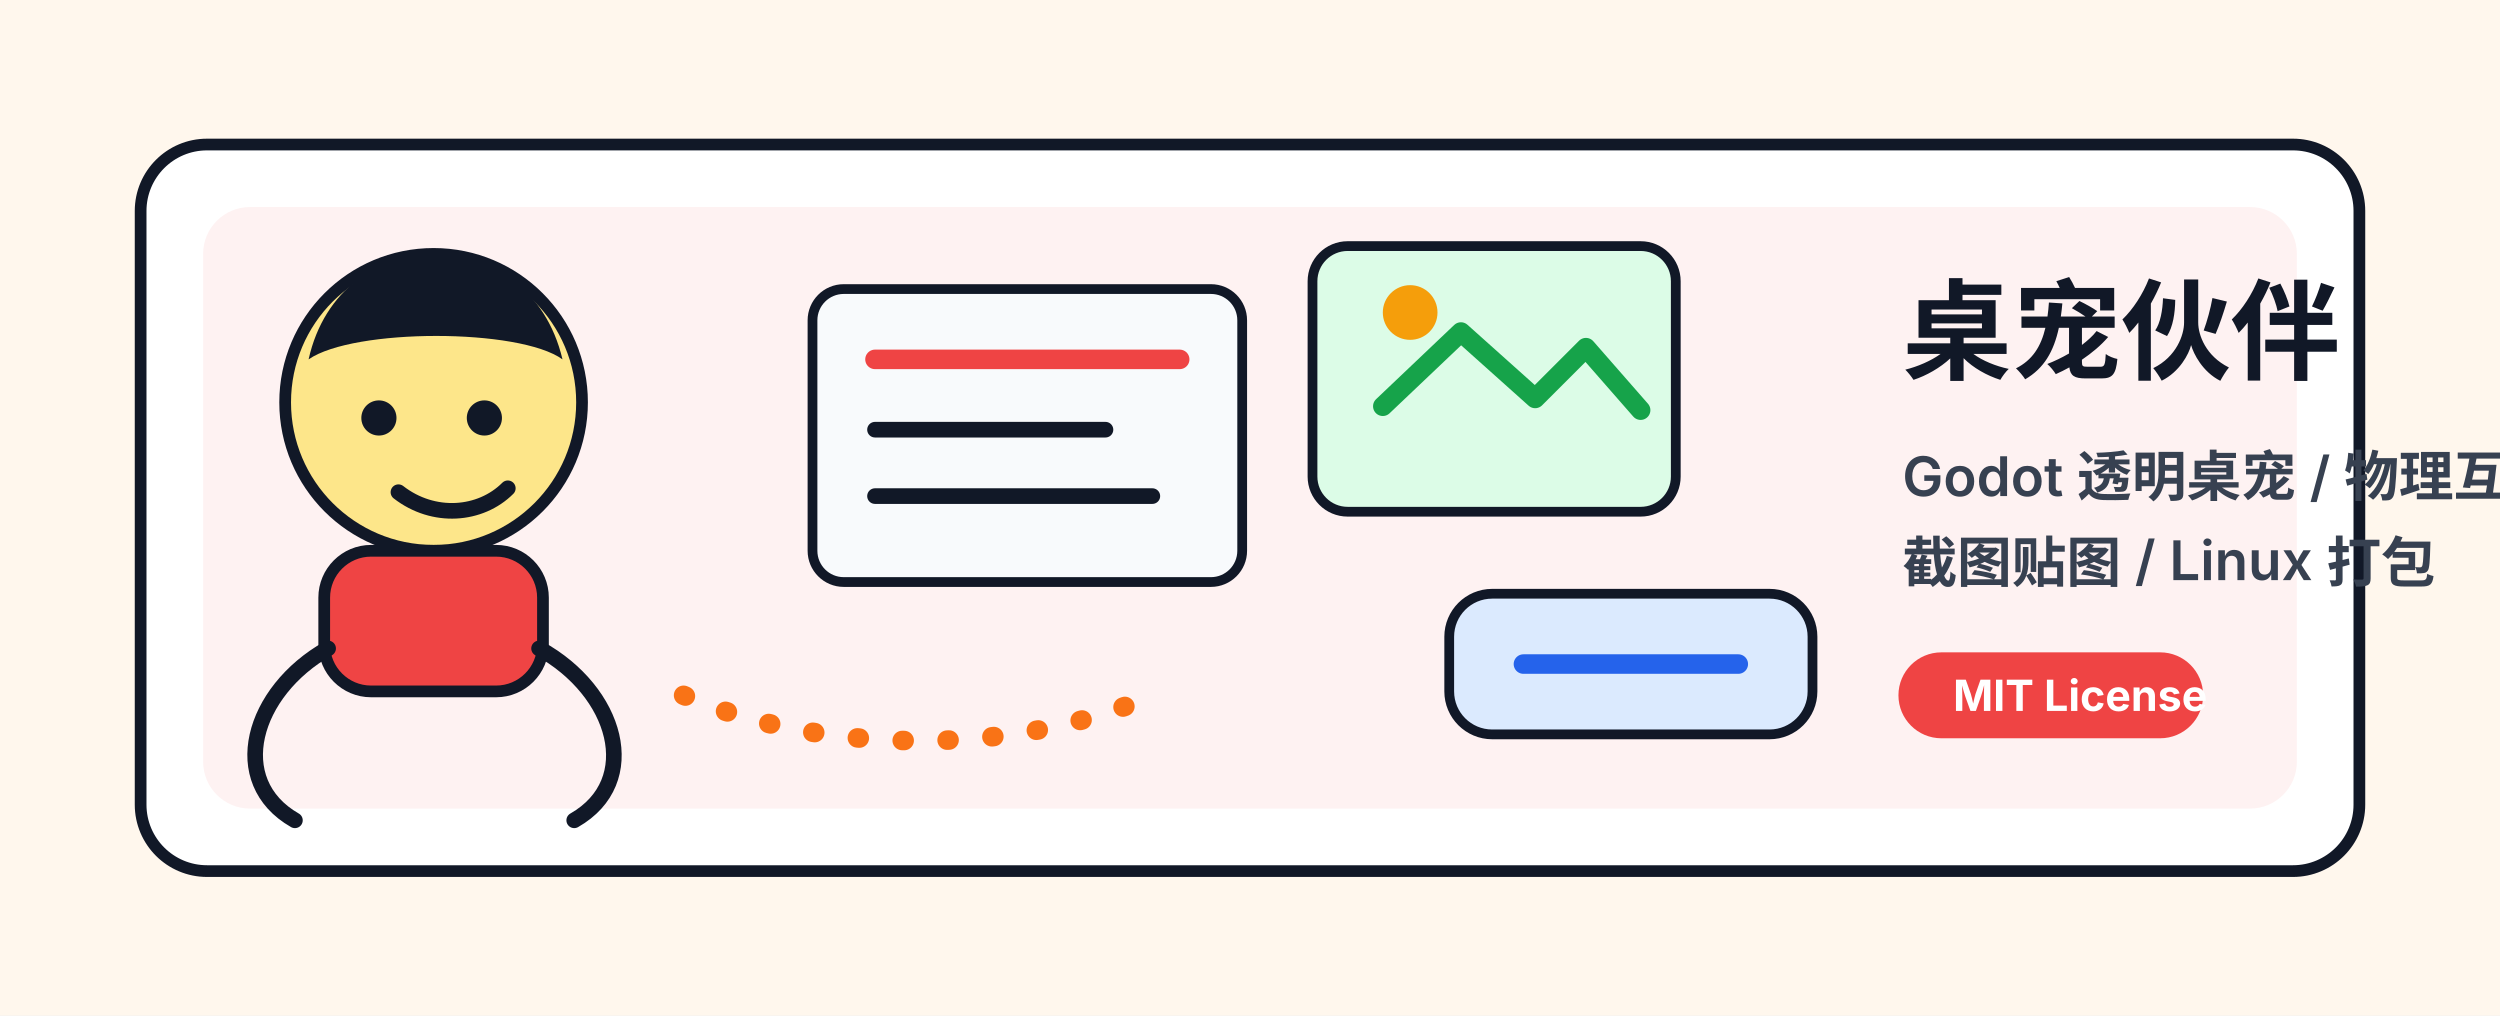
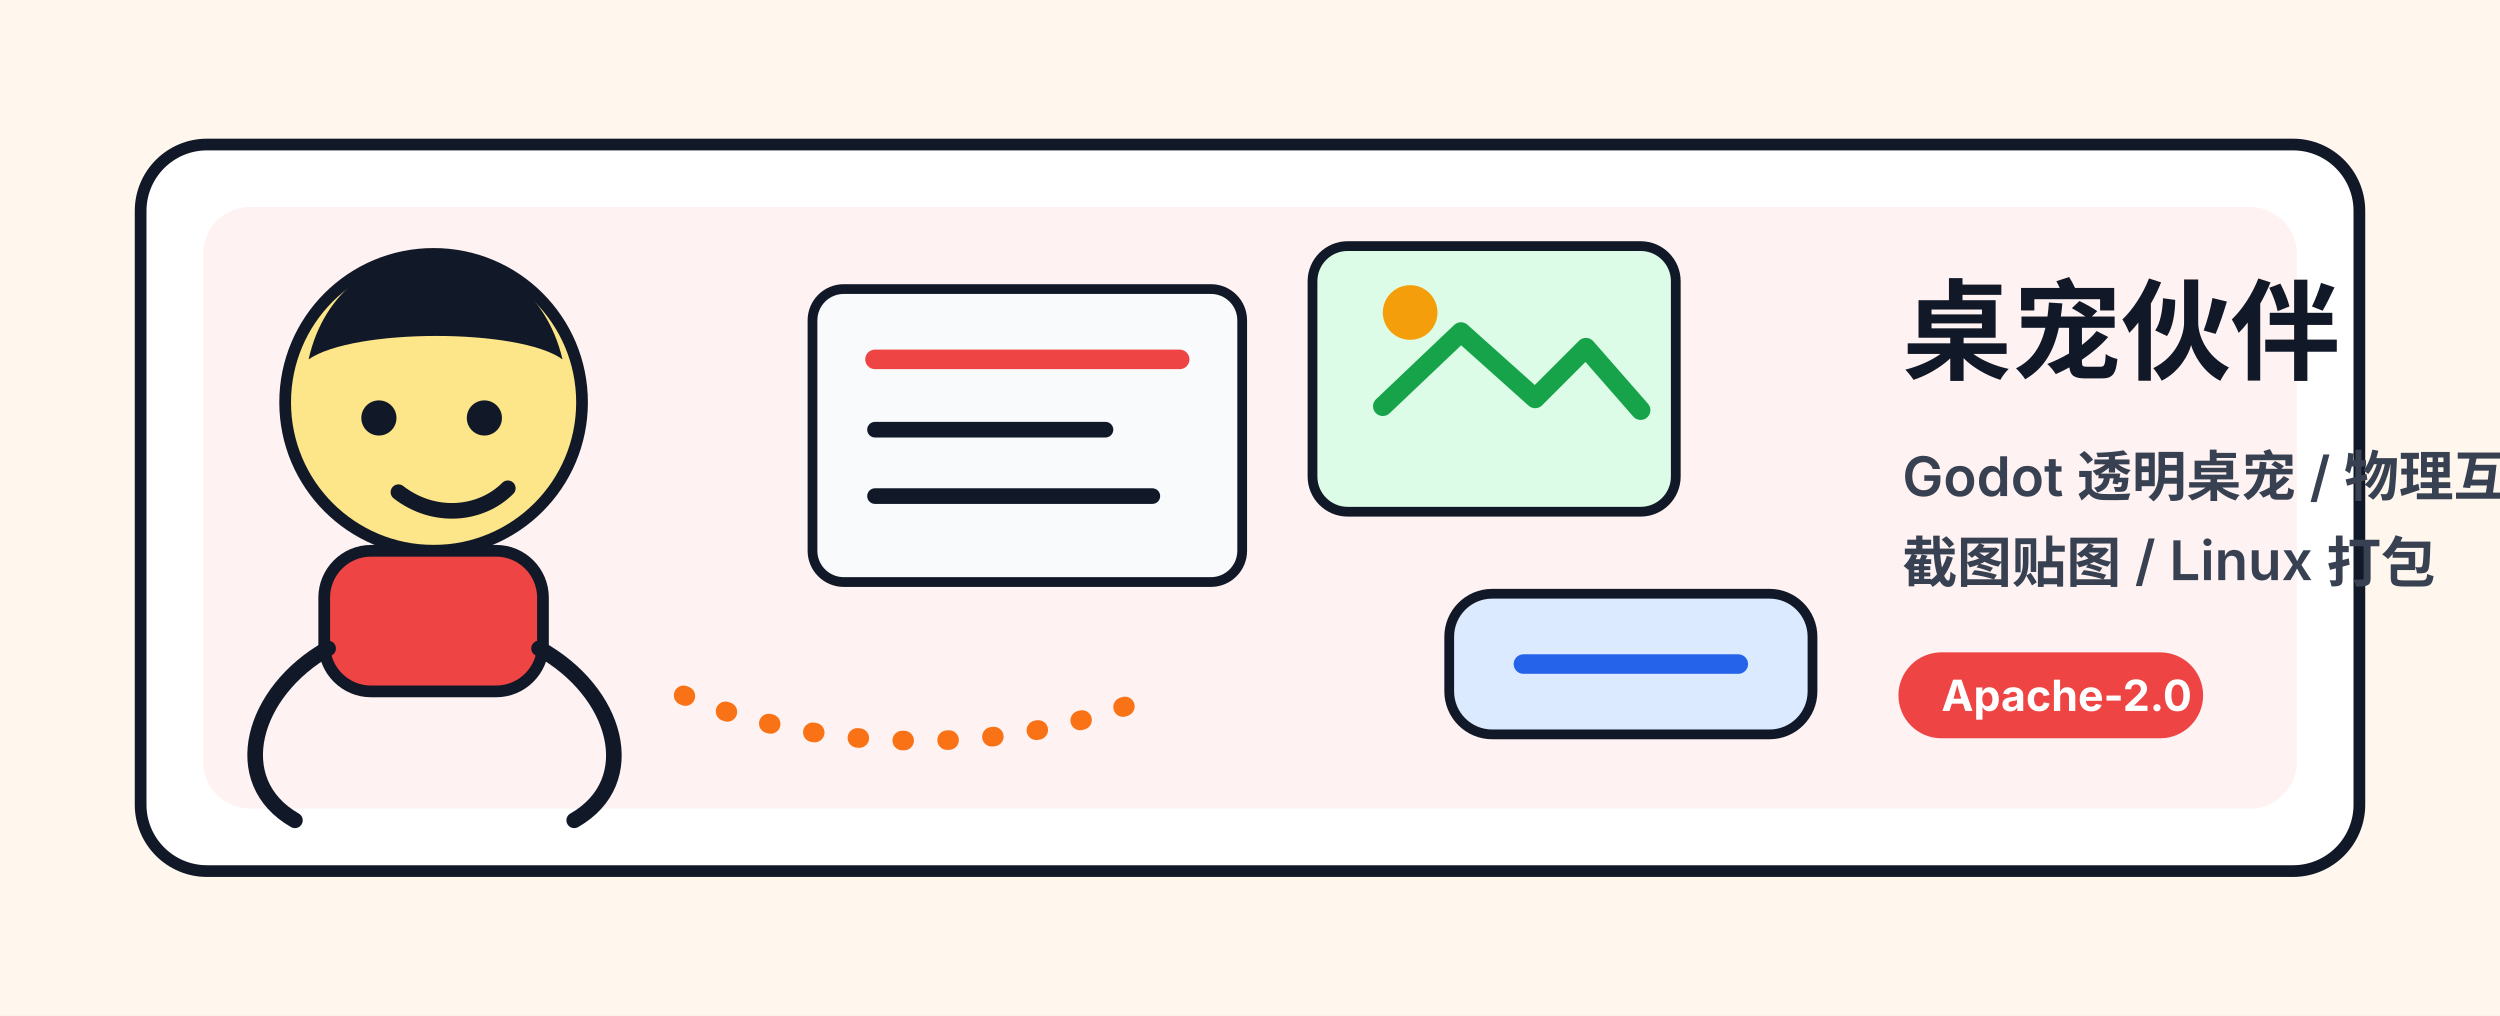
<svg xmlns="http://www.w3.org/2000/svg" width="1280" height="520" viewBox="0 0 1280 520" fill="none">
  <rect width="1280" height="520" rx="0" fill="#FFF7ED" />
  <rect x="72" y="74" width="1136" height="372" rx="34" fill="#FFFFFF" stroke="#111827" stroke-width="6" />
  <rect x="104" y="106" width="1072" height="308" rx="24" fill="#FEF2F2" />
  <circle cx="222" cy="206" r="76" fill="#FDE68A" stroke="#111827" stroke-width="6" />
  <path d="M158 184C174 112 271 112 288 184C266 168 181 168 158 184Z" fill="#111827" />
  <circle cx="194" cy="214" r="9" fill="#111827" />
  <circle cx="248" cy="214" r="9" fill="#111827" />
  <path d="M204 252C222 266 246 264 260 250" stroke="#111827" stroke-width="8" stroke-linecap="round" />
  <rect x="166" y="282" width="112" height="72" rx="24" fill="#EF4444" stroke="#111827" stroke-width="6" />
  <path d="M168 332C129 354 116 400 151 420" stroke="#111827" stroke-width="8" stroke-linecap="round" />
  <path d="M276 332C316 354 329 400 294 420" stroke="#111827" stroke-width="8" stroke-linecap="round" />
  <rect x="416" y="148" width="220" height="150" rx="16" fill="#F8FAFC" stroke="#111827" stroke-width="5" />
  <path d="M448 184H604" stroke="#EF4444" stroke-width="10" stroke-linecap="round" />
  <path d="M448 220H566" stroke="#111827" stroke-width="8" stroke-linecap="round" />
  <path d="M448 254H590" stroke="#111827" stroke-width="8" stroke-linecap="round" />
  <rect x="672" y="126" width="186" height="136" rx="18" fill="#DCFCE7" stroke="#111827" stroke-width="5" />
  <path d="M708 208L748 170L786 204L812 178L840 210" stroke="#16A34A" stroke-width="10" stroke-linecap="round" stroke-linejoin="round" />
  <circle cx="722" cy="160" r="14" fill="#F59E0B" />
  <rect x="742" y="304" width="186" height="72" rx="22" fill="#DBEAFE" stroke="#111827" stroke-width="5" />
  <path d="M780 340H890" stroke="#2563EB" stroke-width="10" stroke-linecap="round" />
  <path d="M350 356C418 386 518 388 590 356" stroke="#F97316" stroke-width="10" stroke-linecap="round" stroke-dasharray="1 22" />
  <text x="974" y="190" fill="#111827" font-family="Inter, Arial, sans-serif" font-size="56" font-weight="800">桌宠伙伴</text>
  <text x="974" y="254" fill="#374151" font-family="Inter, Arial, sans-serif" font-size="28" font-weight="600">Godot 透明桌宠 / 物理互动</text>
  <text x="974" y="298" fill="#374151" font-family="Inter, Arial, sans-serif" font-size="28" font-weight="600">截图贴图 / Linux 打包</text>
  <rect x="972" y="334" width="156" height="44" rx="22" fill="#EF4444" />
-   <text x="1000" y="364" fill="#FFFFFF" font-family="Inter, Arial, sans-serif" font-size="22" font-weight="700">MIT License</text>
+   <text x="994" y="364" fill="#FFFFFF" font-family="Inter, Arial, sans-serif" font-size="22" font-weight="700">Apache-2.0</text>
</svg>
